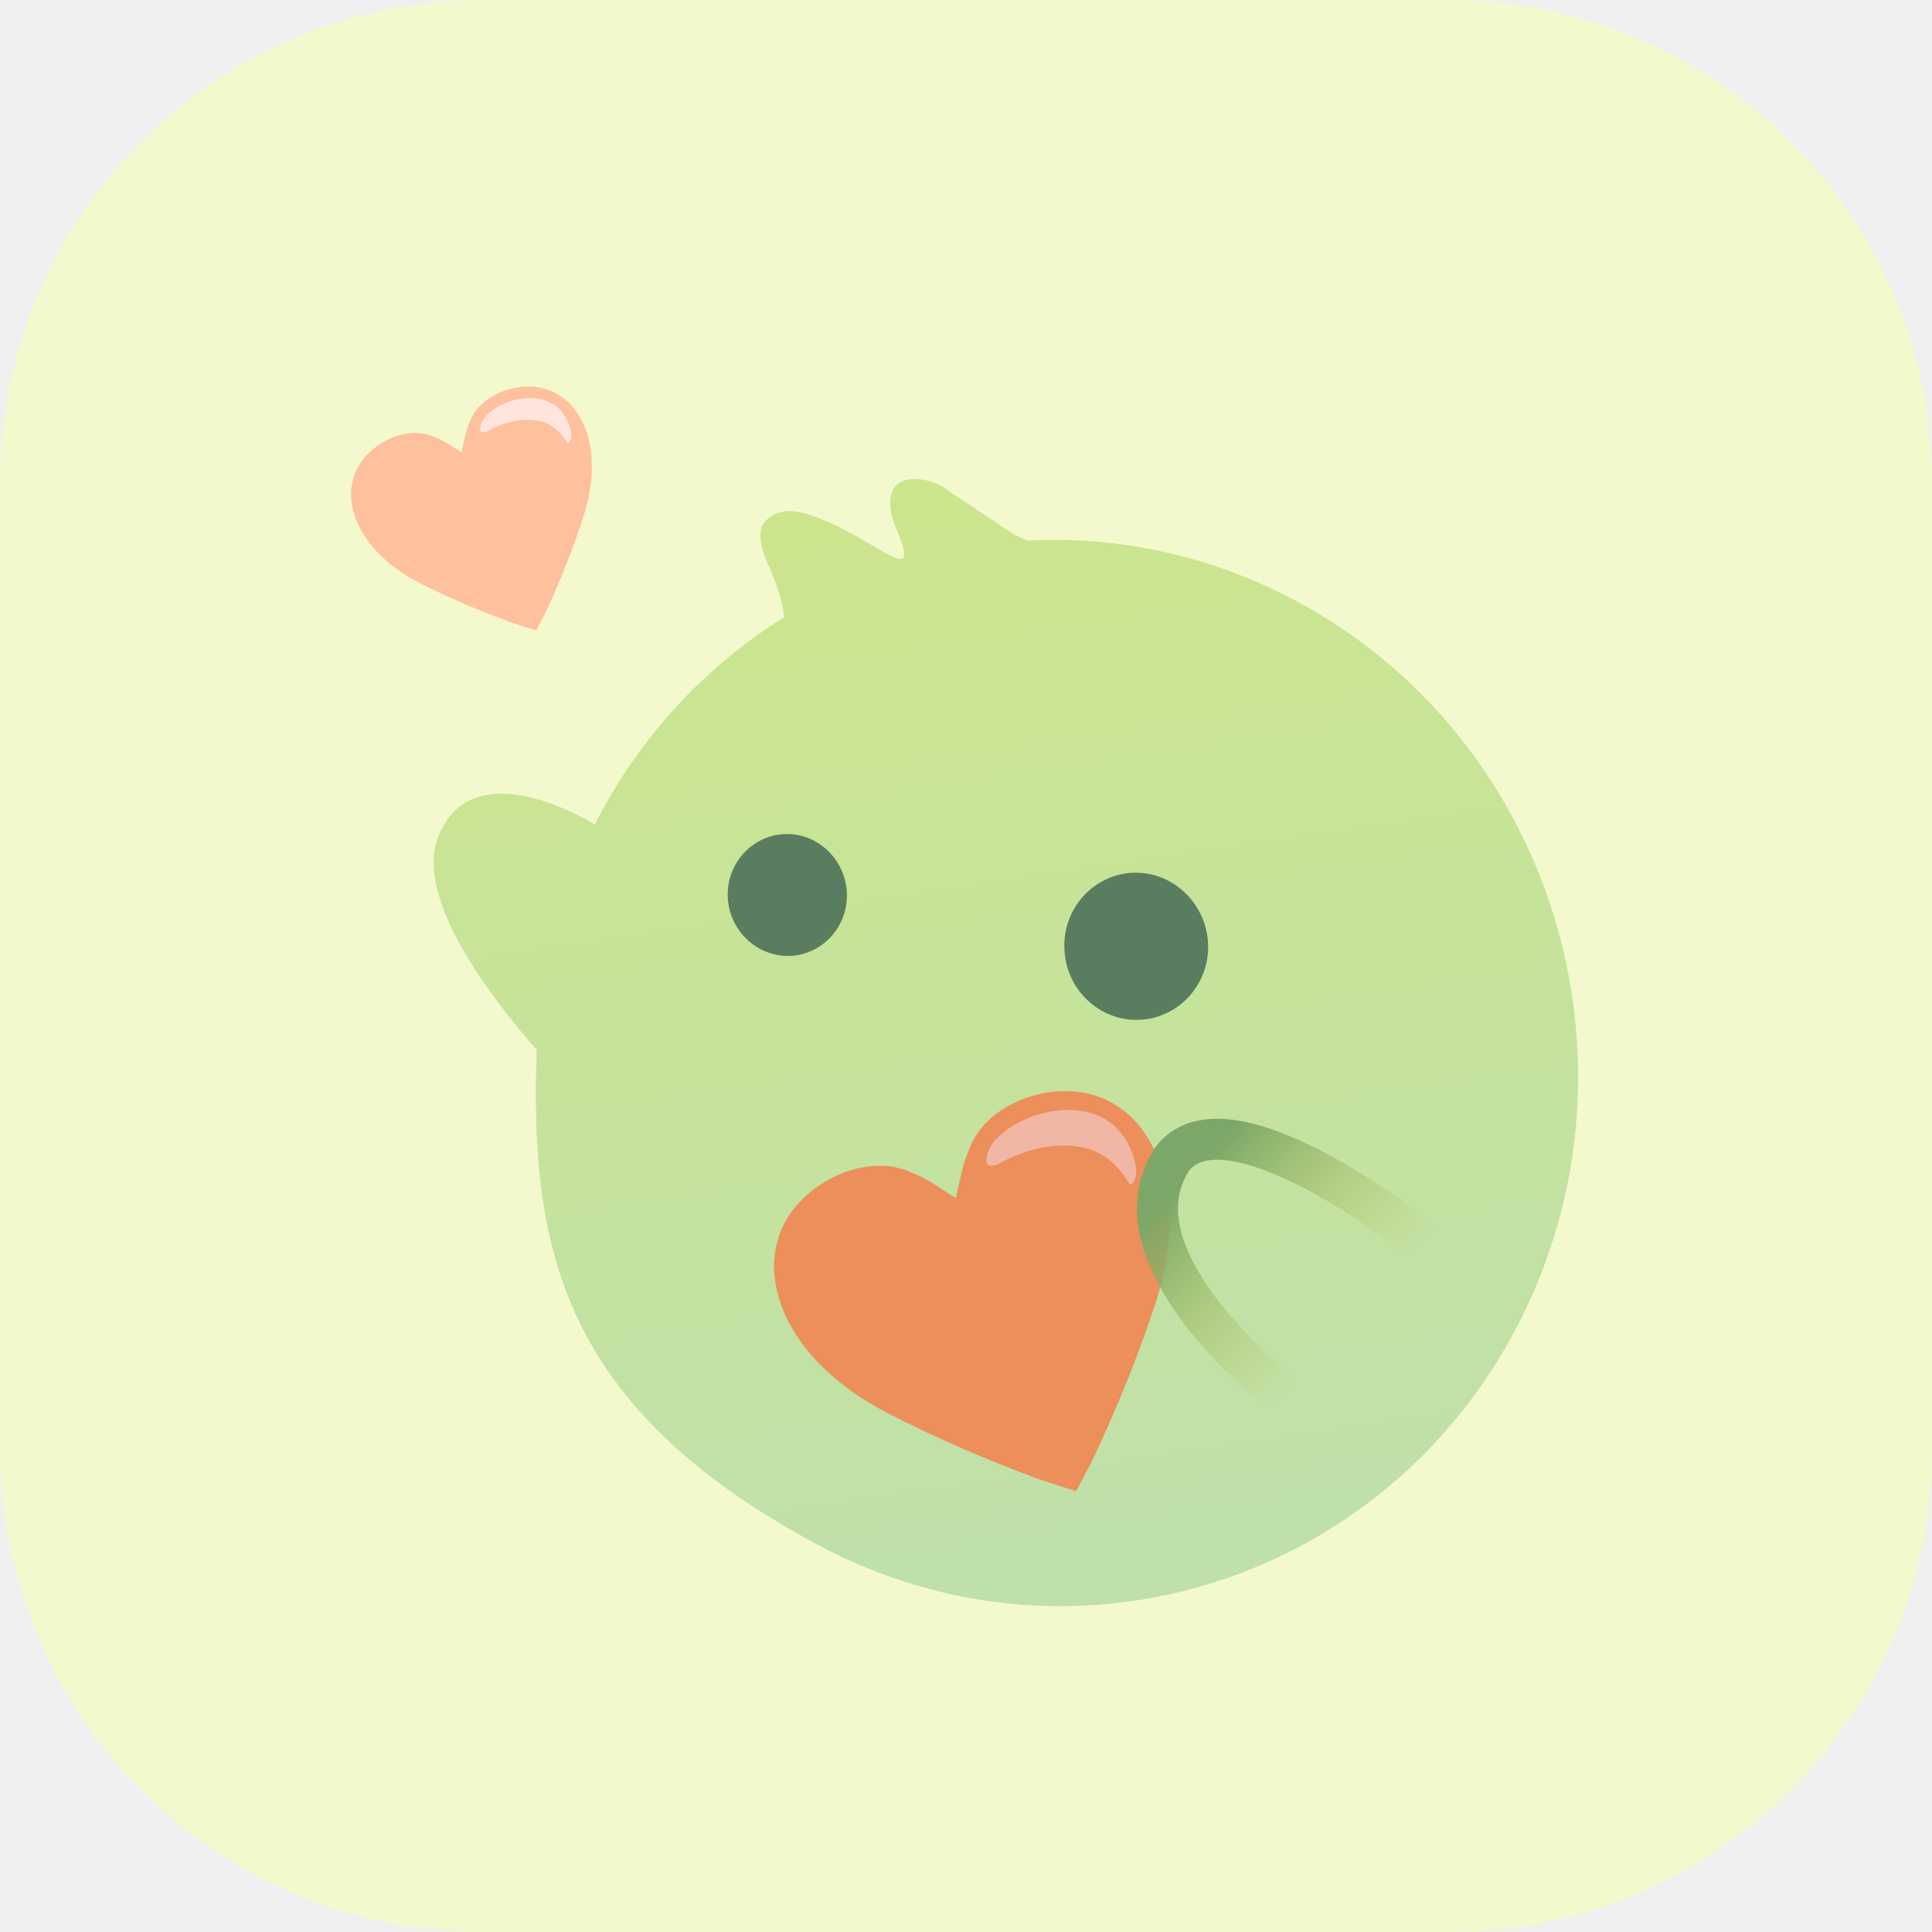
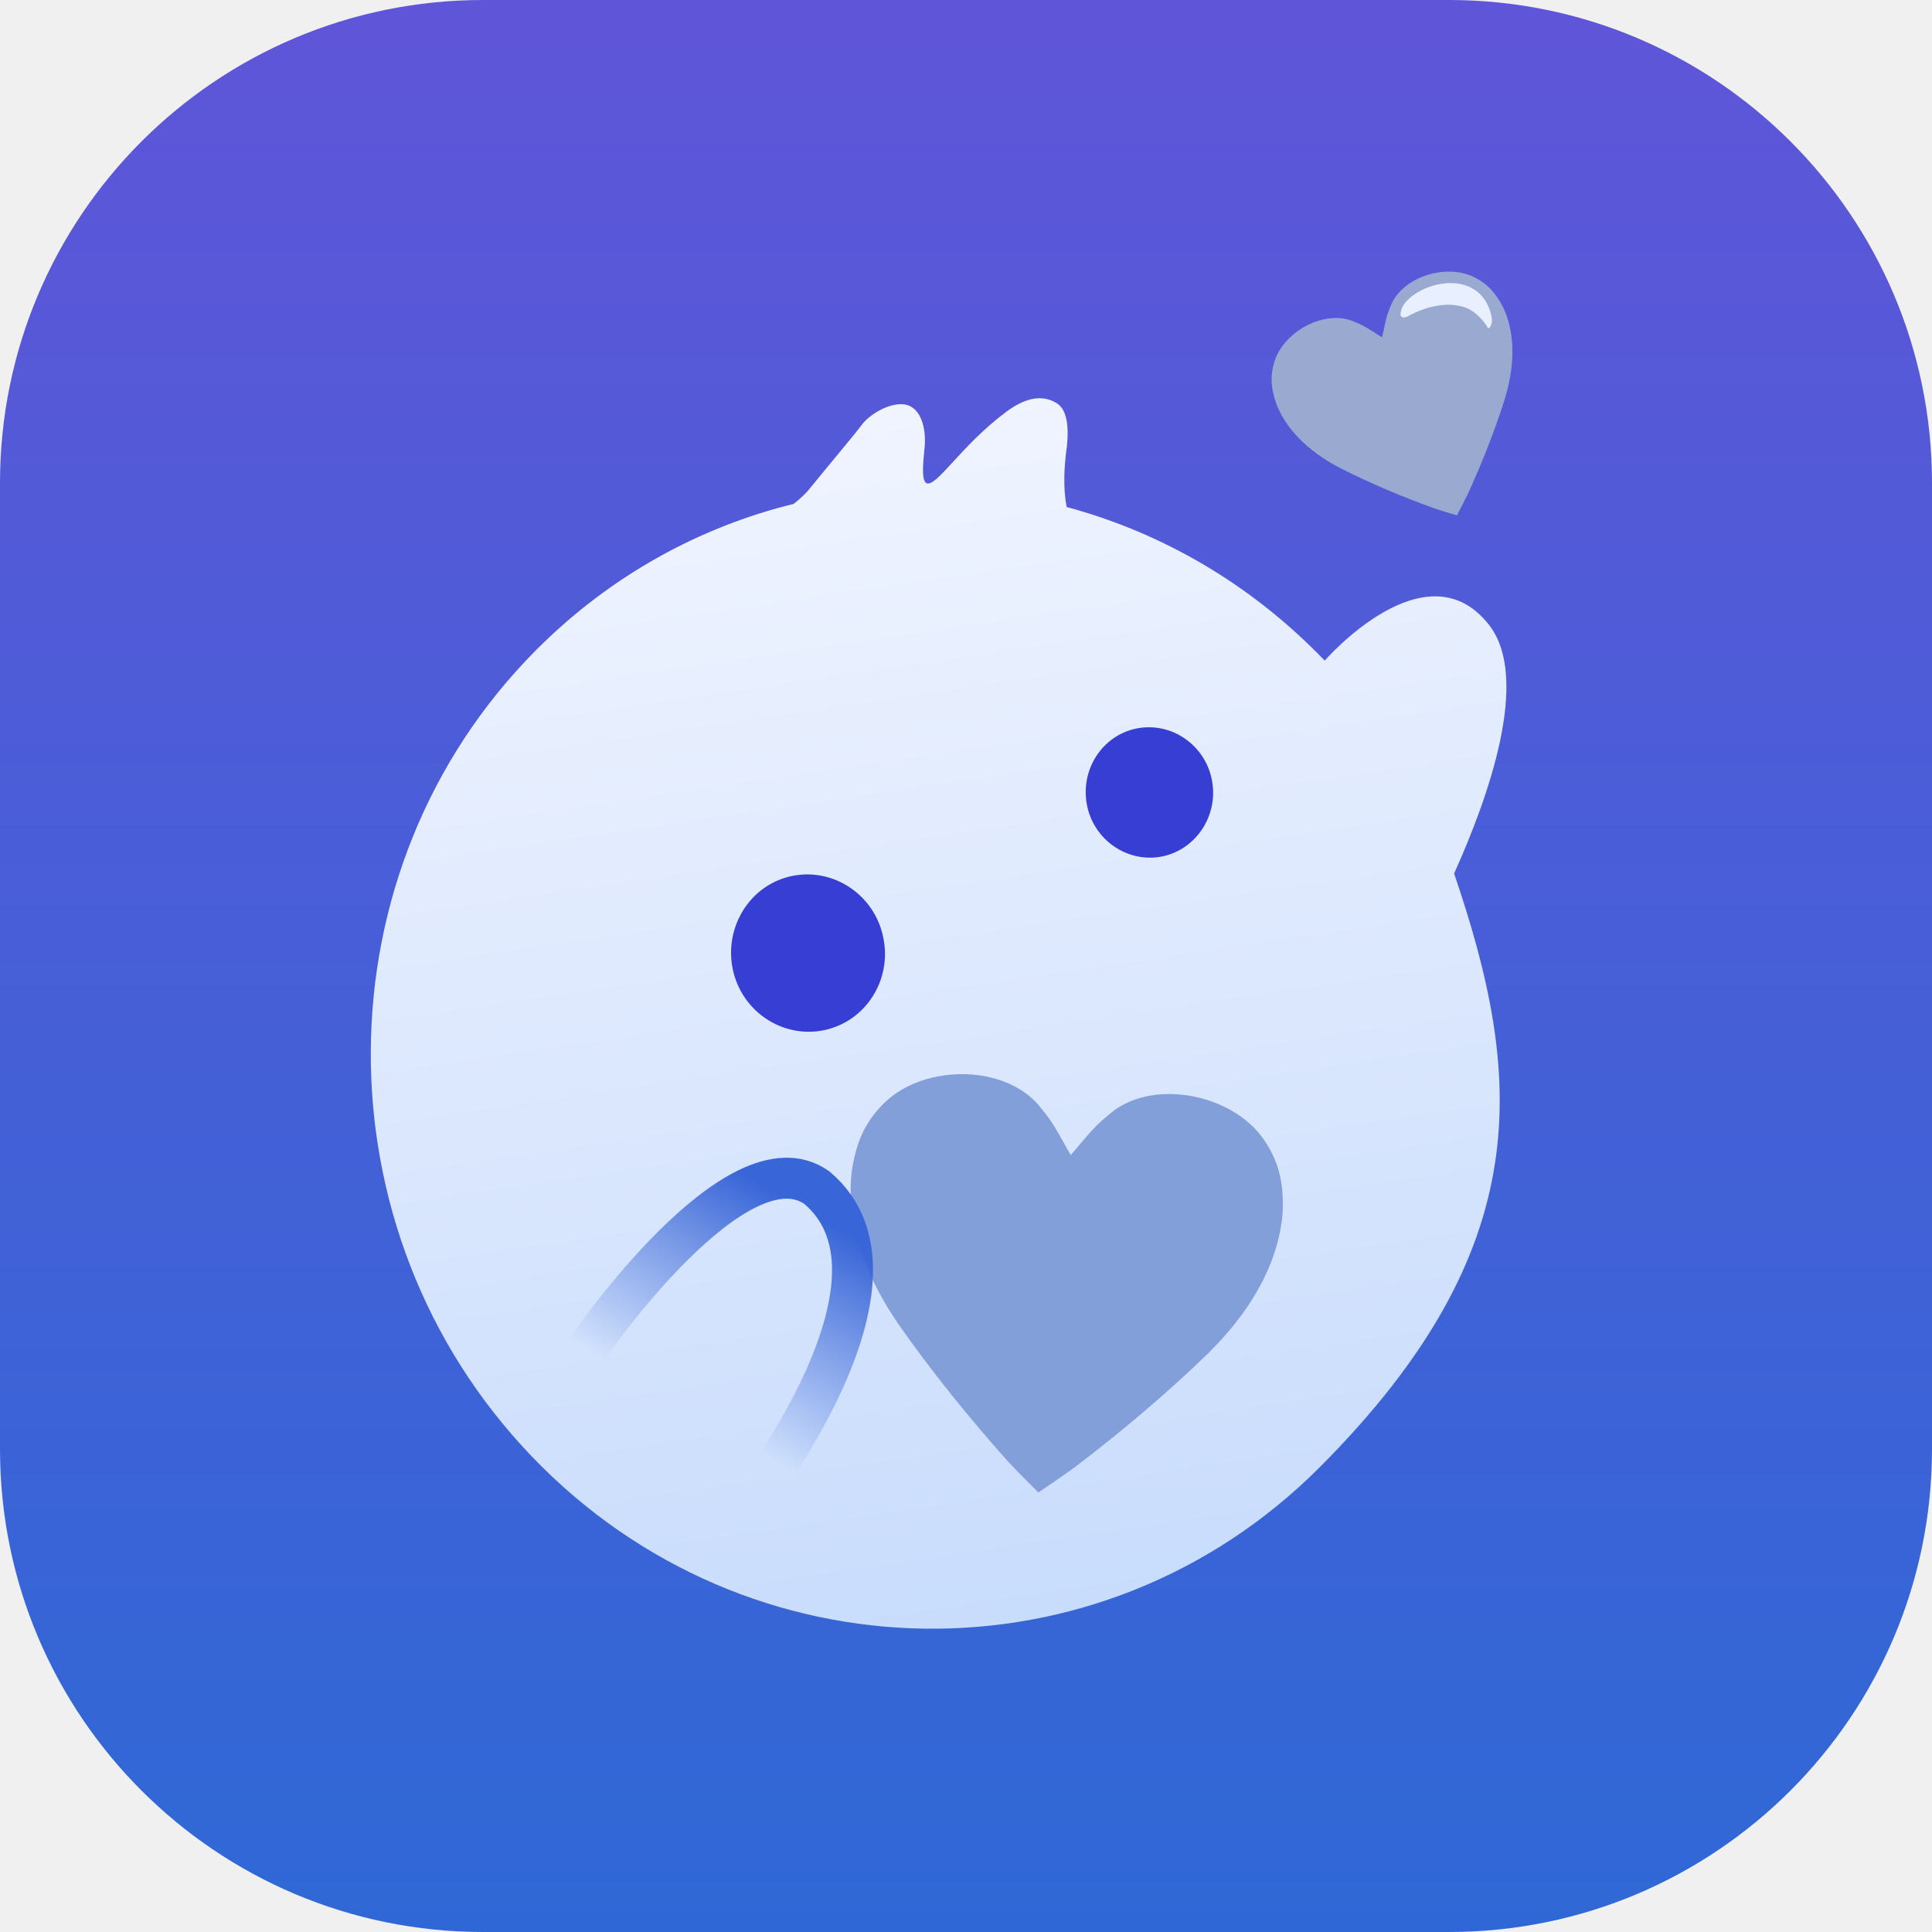
<svg xmlns="http://www.w3.org/2000/svg" width="48" height="48" viewBox="0 0 48 48" fill="none">
-   <path d="M0 12C0 5.373 5.373 0 12 0H36C42.627 0 48 5.373 48 12V36C48 42.627 42.627 48 36 48H12C5.373 48 0 42.627 0 36V12Z" fill="#F3F9CD" />
-   <path fill-rule="evenodd" clip-rule="evenodd" d="M19.48 15.336C17.547 16.539 15.901 18.281 14.778 20.485C14.778 20.485 11.736 18.569 10.883 20.805C10.322 22.282 12.076 24.644 13.334 26.086C13.162 31.039 13.964 34.967 20.309 38.375C26.654 41.784 34.466 39.302 37.754 32.833C41.041 26.364 38.568 18.352 32.223 14.943C30.081 13.792 27.772 13.312 25.527 13.431C25.345 13.36 25.204 13.289 25.107 13.225C24.747 12.982 24.462 12.793 24.225 12.636C23.889 12.413 23.651 12.256 23.44 12.102C23.185 11.939 22.683 11.819 22.378 11.974C22.072 12.13 22.035 12.614 22.272 13.142C22.282 13.166 22.293 13.193 22.304 13.222C22.394 13.445 22.524 13.767 22.438 13.862C22.345 13.949 22.093 13.799 21.71 13.573C21.319 13.341 20.792 13.03 20.16 12.806C19.742 12.657 19.305 12.629 19.014 12.95C18.774 13.198 18.932 13.713 19.143 14.155C19.253 14.415 19.437 14.879 19.48 15.336Z" fill="#C0E0AC" />
-   <path fill-rule="evenodd" clip-rule="evenodd" d="M19.48 15.336C17.547 16.539 15.901 18.281 14.778 20.485C14.778 20.485 11.736 18.569 10.883 20.805C10.322 22.282 12.076 24.644 13.334 26.086C13.162 31.039 13.964 34.967 20.309 38.375C26.654 41.784 34.466 39.302 37.754 32.833C41.041 26.364 38.568 18.352 32.223 14.943C30.081 13.792 27.772 13.312 25.527 13.431C25.345 13.36 25.204 13.289 25.107 13.225C24.747 12.982 24.462 12.793 24.225 12.636C23.889 12.413 23.651 12.256 23.44 12.102C23.185 11.939 22.683 11.819 22.378 11.974C22.072 12.13 22.035 12.614 22.272 13.142C22.282 13.166 22.293 13.193 22.304 13.222C22.394 13.445 22.524 13.767 22.438 13.862C22.345 13.949 22.093 13.799 21.71 13.573C21.319 13.341 20.792 13.03 20.16 12.806C19.742 12.657 19.305 12.629 19.014 12.95C18.774 13.198 18.932 13.713 19.143 14.155C19.253 14.415 19.437 14.879 19.48 15.336Z" fill="url(#paint0_linear_23207_138726)" fill-opacity="0.2" />
-   <path d="M19.694 23.746C20.506 23.673 21.111 22.94 21.035 22.11C20.958 21.279 20.238 20.654 19.426 20.727C18.615 20.799 18.01 21.532 18.086 22.363C18.163 23.194 18.882 23.81 19.694 23.746Z" fill="#5A7C5F" />
-   <path d="M28.391 25.331C29.37 25.244 30.1 24.36 30.008 23.357C29.915 22.355 29.046 21.602 28.067 21.689C27.088 21.776 26.358 22.661 26.45 23.663C26.533 24.667 27.402 25.42 28.391 25.331Z" fill="#5A7C5F" />
-   <path d="M28.707 28.622C28.44 28.074 28.132 27.667 27.548 27.358C26.379 26.739 24.513 27.322 24.079 28.558C23.993 28.749 23.926 28.964 23.871 29.21L23.747 29.767L23.268 29.457C23.056 29.321 22.857 29.215 22.662 29.14C21.484 28.566 19.747 29.462 19.349 30.723C19.151 31.354 19.218 31.86 19.412 32.437C20.047 34.128 21.809 34.968 22.039 35.103C23.258 35.731 24.53 36.275 25.787 36.742C26.011 36.819 26.203 36.88 26.394 36.941C26.508 36.975 26.622 37.012 26.735 37.046C26.792 36.942 26.847 36.836 26.904 36.731C26.998 36.554 27.091 36.375 27.196 36.163C27.763 34.948 28.286 33.667 28.713 32.363C28.782 32.106 29.446 30.27 28.708 28.621" fill="#EC8F5A" />
-   <path d="M28.081 28.53C28.02 28.387 27.939 28.253 27.84 28.133C27.749 28.023 27.643 27.928 27.524 27.85C26.828 27.39 25.788 27.548 25.065 28.034C24.787 28.235 24.526 28.477 24.505 28.83C24.508 28.976 24.635 28.995 24.789 28.923C25.331 28.626 25.983 28.425 26.586 28.463C26.737 28.473 26.884 28.497 27.026 28.539C27.501 28.67 27.835 29.04 28.082 29.442C28.243 29.335 28.252 29.085 28.198 28.889C28.173 28.765 28.133 28.645 28.081 28.53" fill="#F1B7A5" />
-   <path d="M35.251 30.772C35.251 30.772 30.519 26.995 29.126 28.788C27.244 31.685 33.183 35.68 33.183 35.68" stroke="url(#paint1_linear_23207_138726)" stroke-width="1.018" stroke-miterlimit="10" stroke-linecap="round" stroke-linejoin="round" />
-   <g clip-path="url(#clip0_23207_138726)">
-     <path d="M14.485 10.515C14.319 10.183 14.13 9.937 13.772 9.751C13.056 9.38 11.922 9.744 11.663 10.5C11.612 10.616 11.572 10.748 11.54 10.898L11.467 11.238L11.173 11.052C11.043 10.97 10.922 10.906 10.802 10.861C10.082 10.517 9.027 11.072 8.791 11.843C8.673 12.228 8.716 12.536 8.838 12.887C9.233 13.915 10.311 14.418 10.452 14.499C11.198 14.876 11.976 15.201 12.745 15.479C12.882 15.525 12.999 15.562 13.116 15.598C13.186 15.618 13.255 15.64 13.324 15.66C13.358 15.596 13.391 15.532 13.425 15.468C13.482 15.359 13.538 15.249 13.601 15.12C13.94 14.376 14.253 13.593 14.507 12.796C14.548 12.639 14.943 11.517 14.486 10.515" fill="#FFC09D" />
-     <path d="M14.102 10.463C14.065 10.376 14.015 10.294 13.954 10.222C13.898 10.155 13.833 10.098 13.76 10.051C13.334 9.774 12.7 9.876 12.262 10.175C12.093 10.299 11.935 10.448 11.924 10.663C11.927 10.752 12.005 10.763 12.098 10.718C12.427 10.535 12.824 10.409 13.191 10.429C13.283 10.434 13.373 10.449 13.46 10.473C13.75 10.551 13.955 10.775 14.108 11.019C14.205 10.952 14.21 10.8 14.176 10.681C14.16 10.605 14.135 10.532 14.103 10.463" fill="#FFE5DC" />
+   <path d="M0 12C0 5.373 5.373 0 12 0H36C42.627 0 48 5.373 48 12V36C48 42.627 42.627 48 36 48H12C5.373 48 0 42.627 0 36V12Z" fill="url(#paint0_linear_23288_144589)" />
+   <path fill-rule="evenodd" clip-rule="evenodd" d="M26.502 12.597C28.855 13.23 31.08 14.504 32.912 16.413C32.912 16.413 35.434 13.509 37.001 15.534C38.033 16.873 36.968 19.836 36.127 21.702C37.837 26.722 38.233 30.993 32.791 36.45C27.349 41.907 18.578 41.786 13.207 36.179C7.836 30.572 7.886 21.599 13.328 16.142C15.166 14.3 17.382 13.093 19.718 12.519C19.882 12.39 20.005 12.274 20.085 12.178C20.378 11.818 20.611 11.536 20.805 11.302C21.08 10.97 21.275 10.734 21.444 10.512C21.654 10.266 22.131 9.987 22.492 10.051C22.853 10.116 23.041 10.601 22.962 11.214C22.96 11.243 22.957 11.274 22.954 11.306C22.931 11.563 22.898 11.934 23.015 12.004C23.137 12.063 23.35 11.832 23.672 11.482C24 11.124 24.443 10.642 25.021 10.216C25.403 9.935 25.842 9.77 26.24 10.009C26.562 10.188 26.56 10.765 26.481 11.283C26.449 11.584 26.404 12.115 26.502 12.597Z" fill="url(#paint1_linear_23288_144589)" />
+   <path d="M28.887 21.276C28.034 21.453 27.187 20.89 27.008 20.016C26.829 19.141 27.373 18.279 28.227 18.101C29.08 17.924 29.927 18.487 30.106 19.362C30.285 20.236 29.739 21.091 28.887 21.276Z" fill="#373ED4" />
+   <path d="M20.472 25.595C19.442 25.808 18.421 25.129 18.204 24.074C17.988 23.018 18.645 21.977 19.675 21.764C20.705 21.55 21.727 22.229 21.943 23.285C22.169 24.338 21.512 25.379 20.472 25.595Z" fill="#373ED4" />
+   <path d="M21.168 29.062C21.271 28.419 21.46 27.907 21.963 27.409C22.969 26.413 25.06 26.432 25.888 27.563C26.035 27.732 26.17 27.931 26.302 28.167L26.602 28.699L26.997 28.233C27.172 28.028 27.343 27.858 27.519 27.72C28.548 26.767 30.604 27.147 31.402 28.316C31.801 28.9 31.89 29.439 31.869 30.09C31.743 32.019 30.199 33.425 30.005 33.635C28.951 34.655 27.817 35.607 26.674 36.474C26.468 36.622 26.291 36.745 26.114 36.866C26.007 36.937 25.902 37.009 25.797 37.08C25.706 36.99 25.617 36.9 25.527 36.81C25.375 36.657 25.225 36.503 25.051 36.318C24.095 35.249 23.162 34.1 22.32 32.897C22.17 32.654 20.922 30.98 21.166 29.062" fill="#829FD9" />
+   <path d="M14.638 33.438C14.638 33.438 18.313 28.103 20.296 29.508C23.121 31.893 18.276 37.824 18.276 37.824" stroke="url(#paint2_linear_23288_144589)" stroke-width="1.018" stroke-miterlimit="10" stroke-linecap="round" stroke-linejoin="round" />
+   <g clip-path="url(#clip0_23288_144589)">
+     <path d="M37.356 7.659C37.19 7.327 37.001 7.081 36.643 6.895C35.927 6.524 34.793 6.888 34.534 7.644C34.483 7.76 34.443 7.892 34.411 8.042L34.338 8.382L34.044 8.196C33.914 8.114 33.793 8.05 33.673 8.005C32.953 7.661 31.898 8.216 31.662 8.987C31.544 9.372 31.587 9.68 31.709 10.031C32.104 11.059 33.182 11.562 33.323 11.643C34.069 12.02 34.847 12.345 35.616 12.623C35.753 12.669 35.87 12.706 35.987 12.742C36.057 12.762 36.126 12.784 36.196 12.804C36.229 12.74 36.263 12.676 36.297 12.612C36.353 12.503 36.409 12.393 36.472 12.264C36.811 11.52 37.124 10.737 37.378 9.94C37.419 9.783 37.814 8.661 37.357 7.659" fill="#99A9D0" />
+     <path d="M36.974 7.607C36.936 7.52 36.886 7.438 36.825 7.366C36.769 7.3 36.704 7.242 36.631 7.195C36.205 6.918 35.572 7.02 35.133 7.319C34.965 7.443 34.807 7.592 34.795 7.807C34.798 7.896 34.876 7.907 34.969 7.862C35.298 7.679 35.695 7.553 36.062 7.573C36.154 7.579 36.244 7.593 36.331 7.617C36.621 7.695 36.826 7.919 36.979 8.163C37.076 8.096 37.081 7.944 37.047 7.825C37.031 7.75 37.006 7.676 36.974 7.607" fill="#E8EFFF" />
  </g>
  <defs>
-     <linearGradient id="paint0_linear_23207_138726" x1="23.236" y1="11.815" x2="27.389" y2="39.887" gradientUnits="userSpaceOnUse">
-       <stop stop-color="#F8FD0A" />
-       <stop offset="1" stop-color="#BCE0A8" />
+     <linearGradient id="paint0_linear_23288_144589" x1="24" y1="0" x2="24" y2="48" gradientUnits="userSpaceOnUse">
+       <stop stop-color="#5F55D9" />
+       <stop offset="1" stop-color="#2F68D6" />
    </linearGradient>
-     <linearGradient id="paint1_linear_23207_138726" x1="28.392" y1="28.734" x2="33.21" y2="33.151" gradientUnits="userSpaceOnUse">
-       <stop offset="0.174" stop-color="#7CA768" />
-       <stop offset="1" stop-color="#BAC961" stop-opacity="0" />
+     <linearGradient id="paint1_linear_23288_144589" x1="21.564" y1="10.155" x2="26.008" y2="40.192" gradientUnits="userSpaceOnUse">
+       <stop stop-color="#F0F4FF" />
+       <stop offset="1" stop-color="#C8DCFC" />
    </linearGradient>
-     <clipPath id="clip0_23207_138726">
-       <rect width="6.155" height="6.155" fill="white" transform="translate(8.12891 11.2394) rotate(-22.7804)" />
+     <linearGradient id="paint2_linear_23288_144589" x1="21.031" y1="29.226" x2="17.465" y2="35.242" gradientUnits="userSpaceOnUse">
+       <stop offset="0.174" stop-color="#3865D7" />
+       <stop offset="1" stop-color="#3865D7" stop-opacity="0" />
+     </linearGradient>
+     <clipPath id="clip0_23288_144589">
+       <rect width="6.155" height="6.155" fill="white" transform="translate(31 8.38342) rotate(-22.7804)" />
    </clipPath>
  </defs>
</svg>
